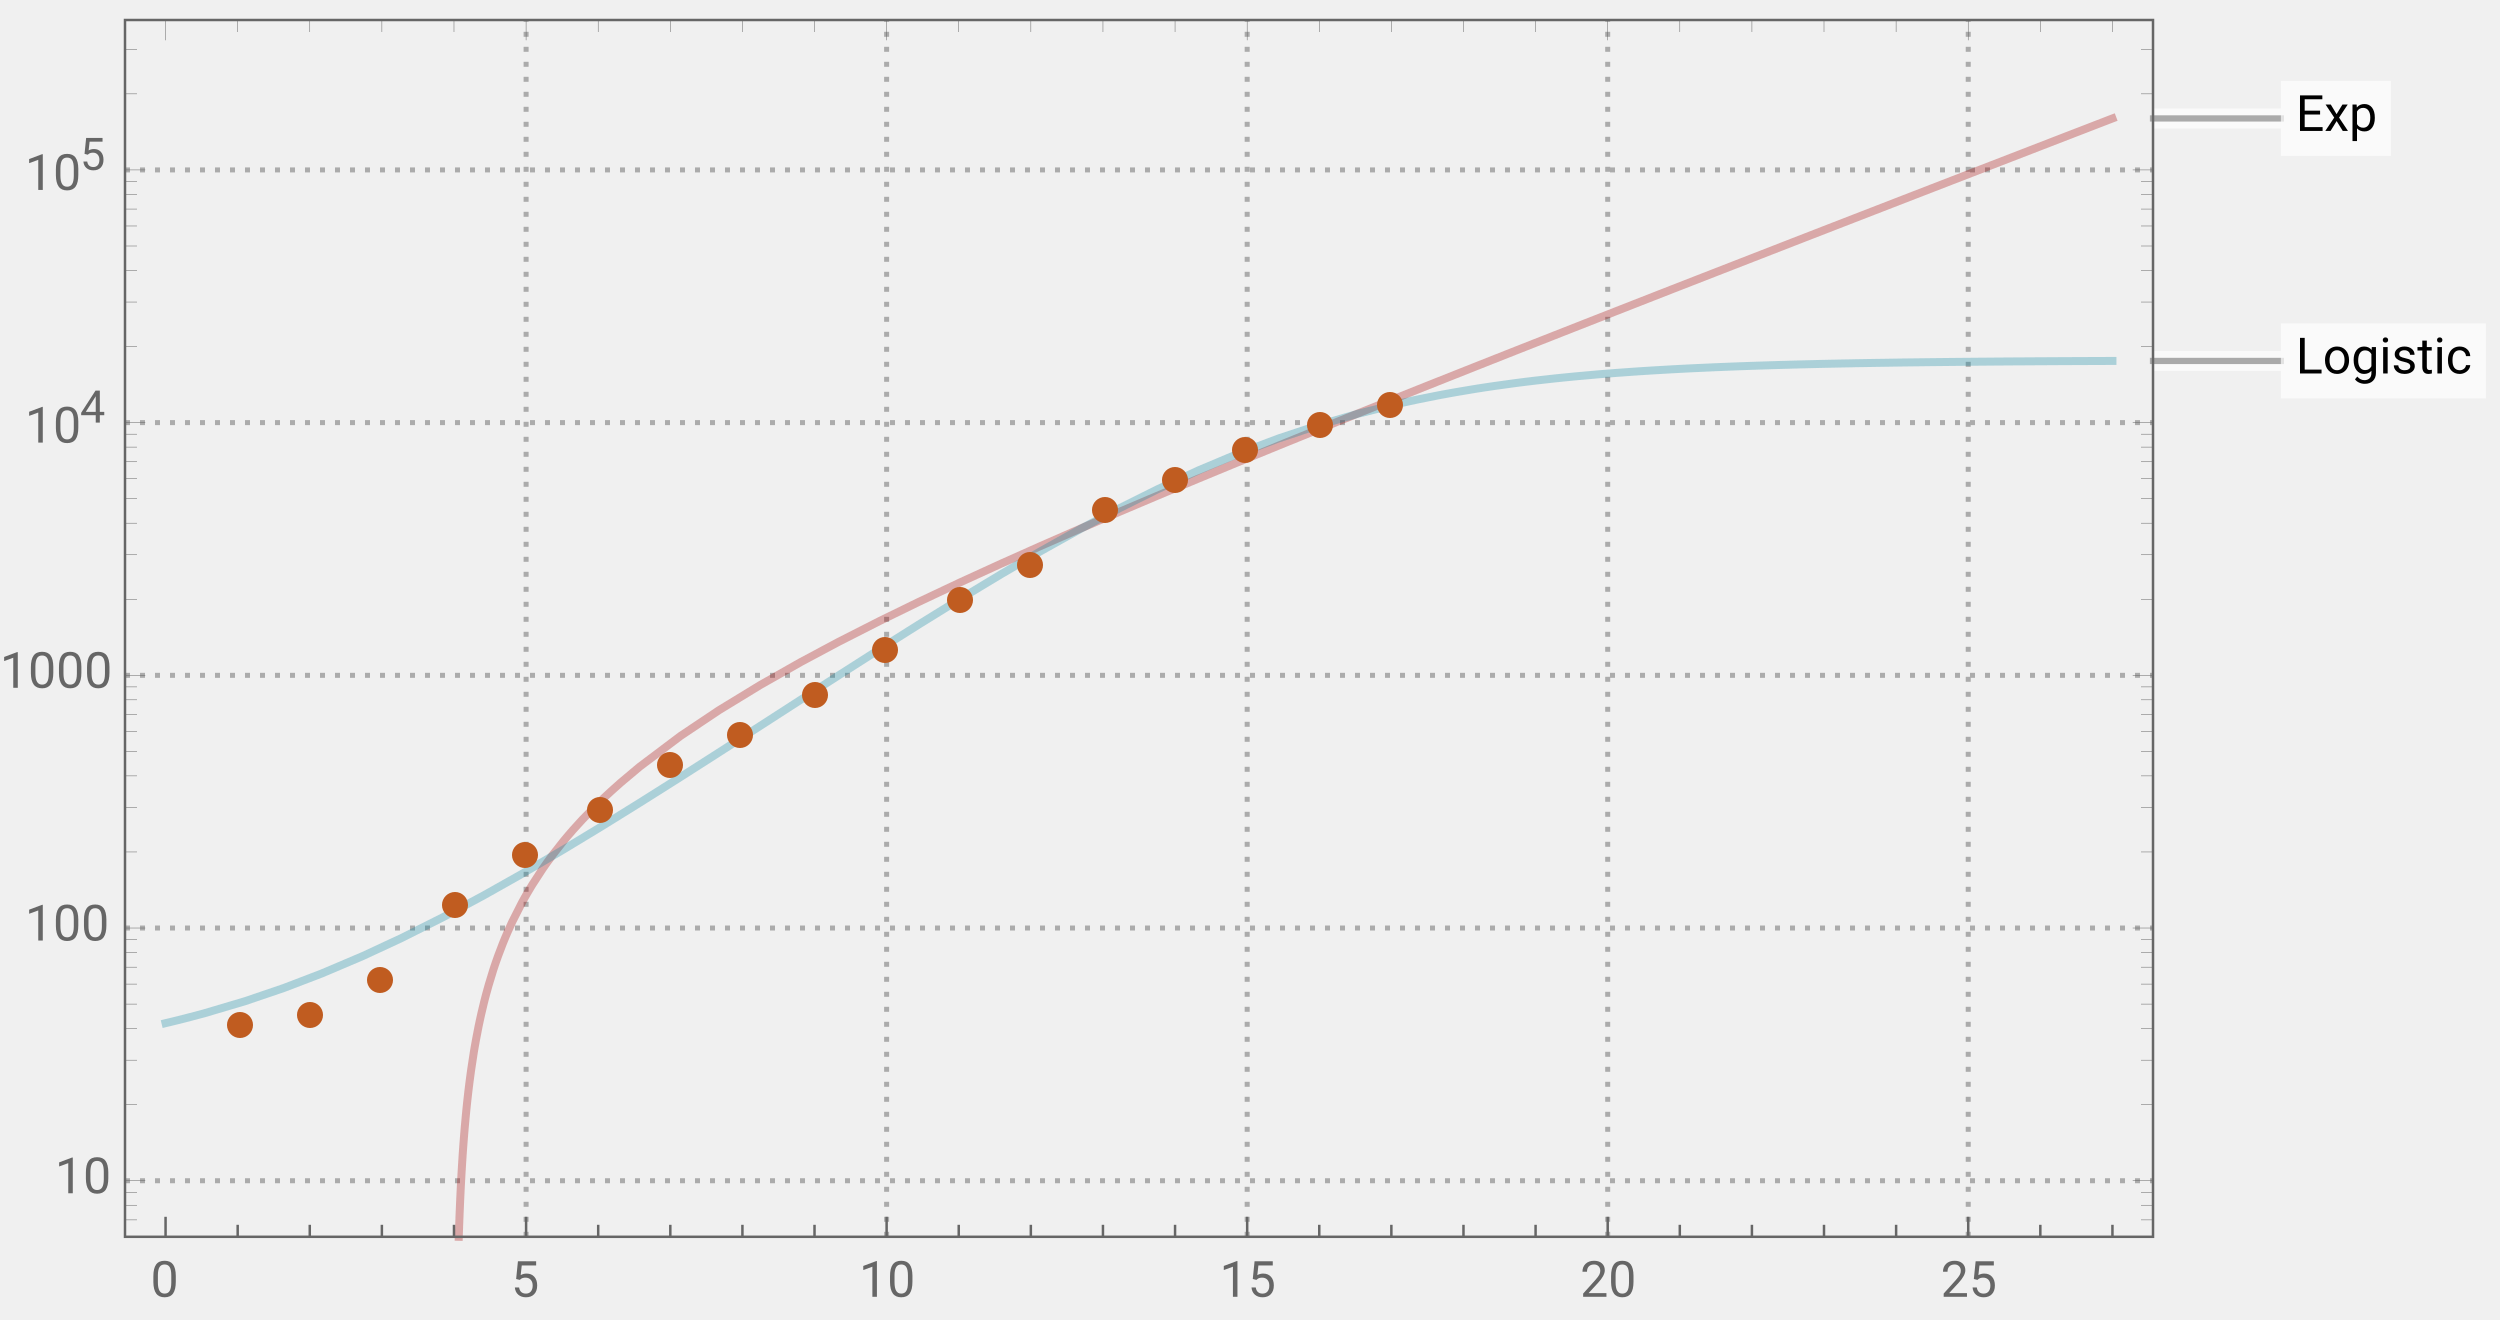
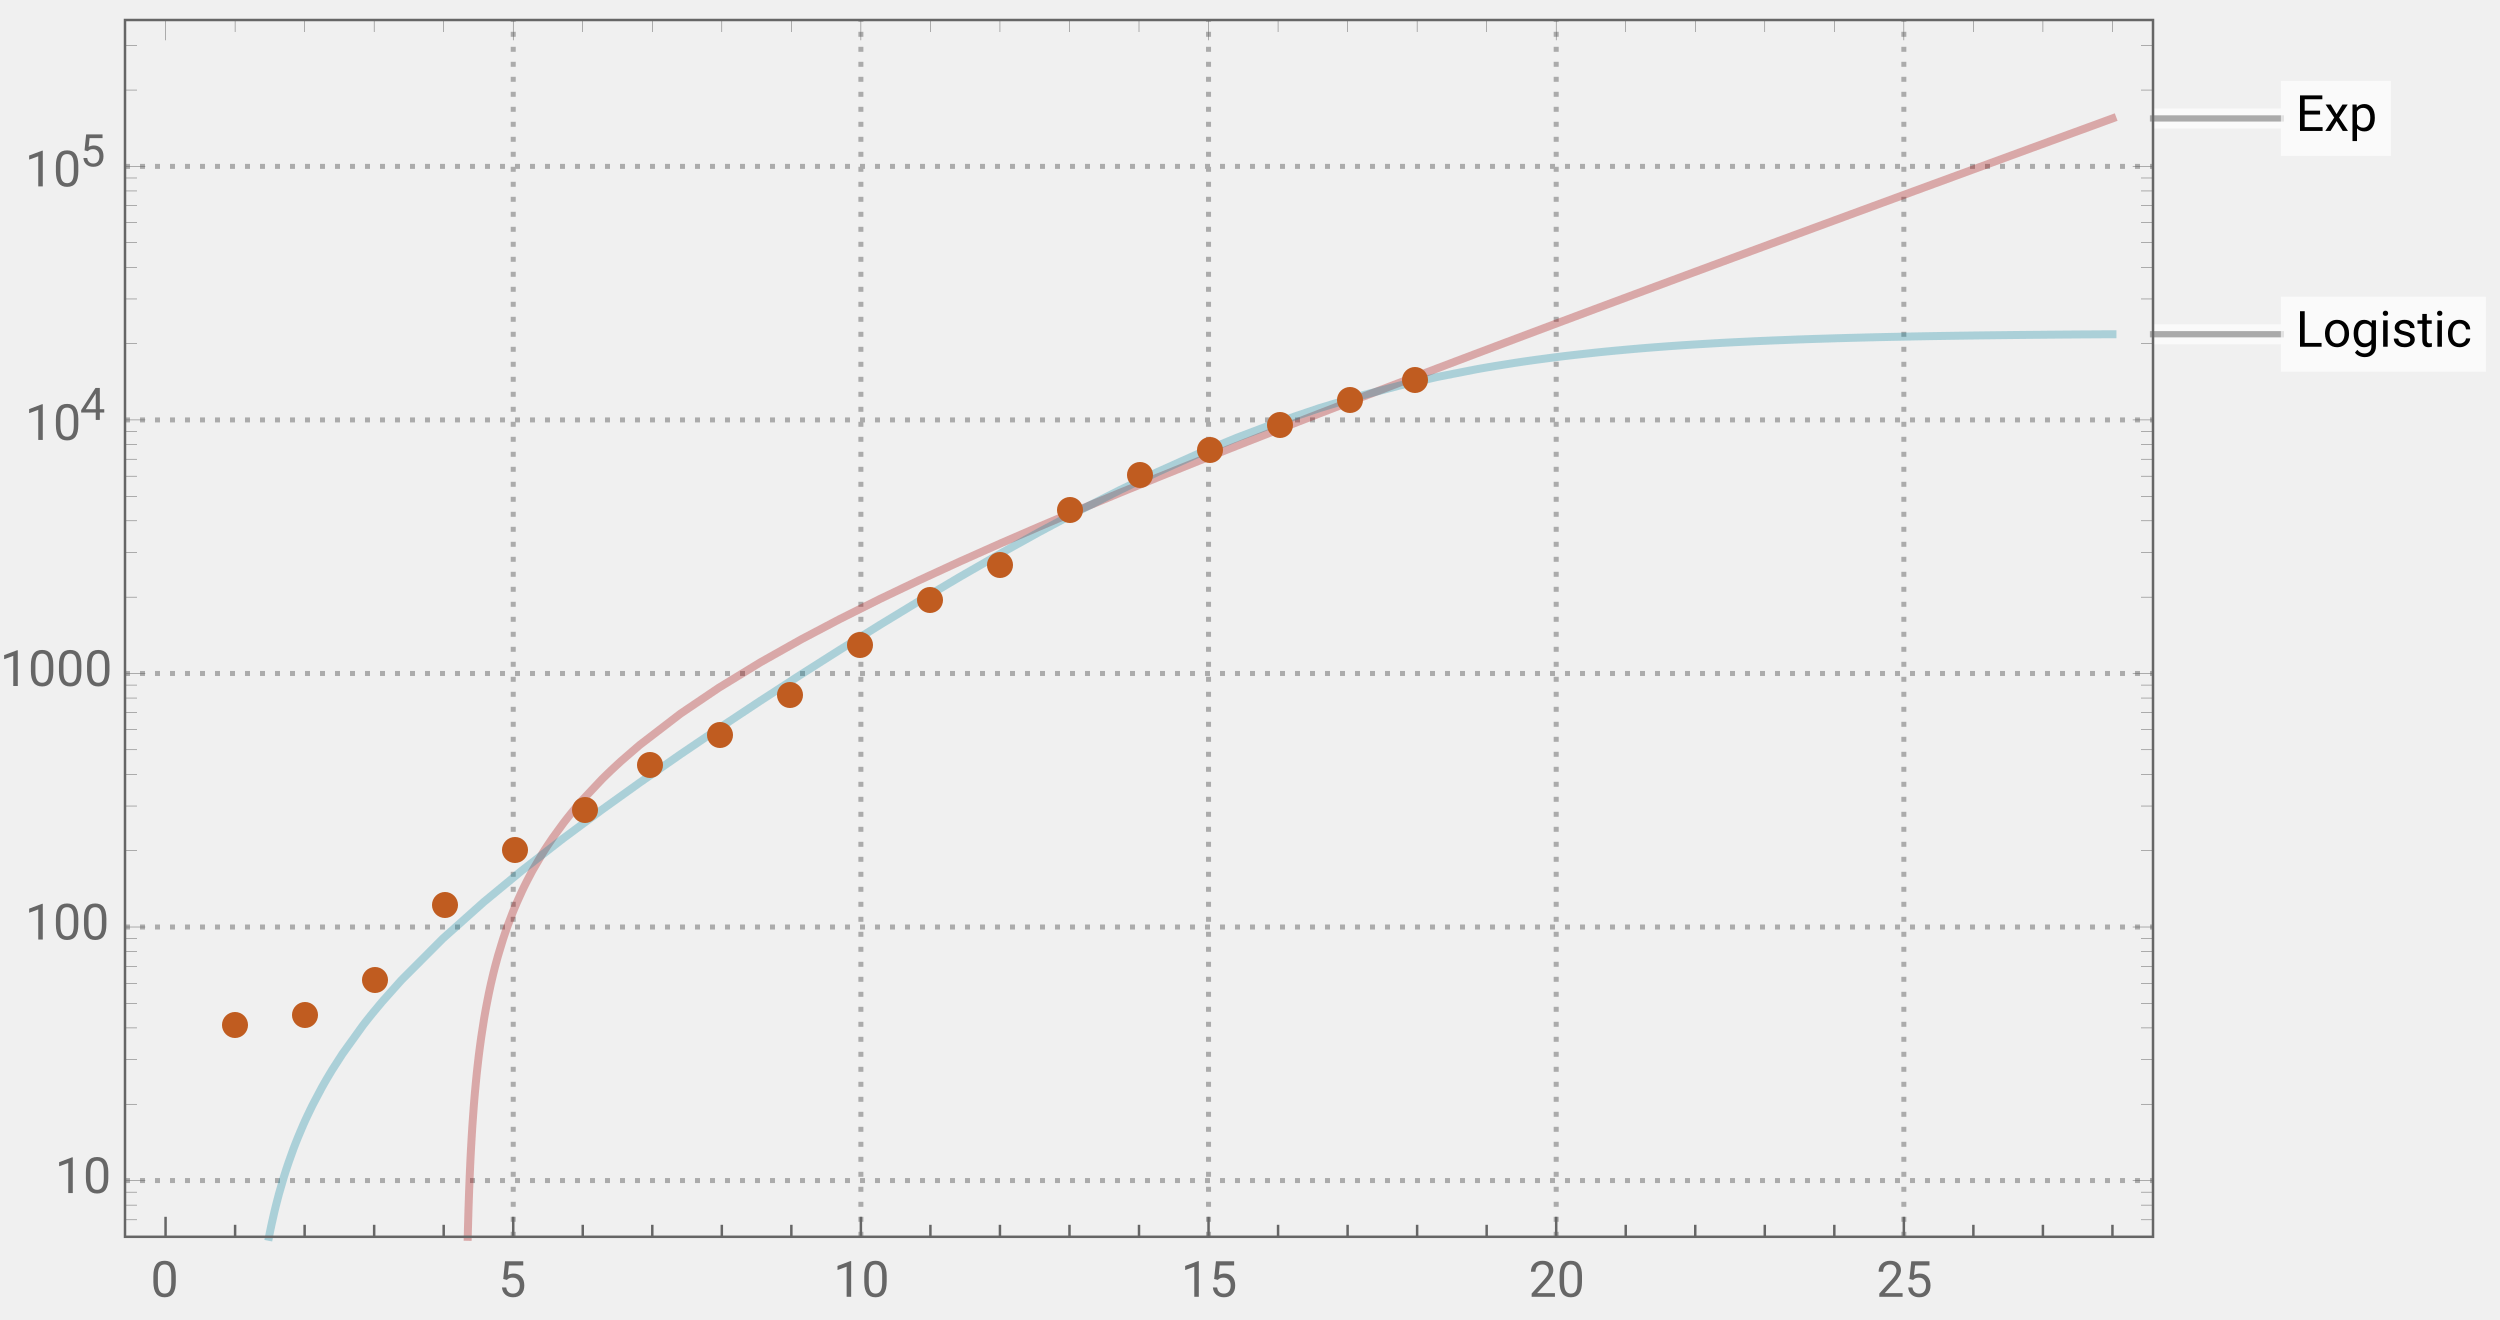
<svg xmlns="http://www.w3.org/2000/svg" xmlns:xlink="http://www.w3.org/1999/xlink" width="500pt" height="352" viewBox="0 0 500 264">
  <defs>
    <symbol overflow="visible" id="a">
      <path d="M4.844-3.285H1.762v2.52h3.582V0H.824v-7.11h4.469v.774H1.762v2.281h3.082zm0 0" />
    </symbol>
    <symbol overflow="visible" id="b">
      <path d="M2.457-3.355l1.172-1.926h1.055l-1.73 2.61L4.733 0H3.691L2.47-1.977 1.25 0H.2l1.784-2.672-1.73-2.61h1.043zm0 0" />
    </symbol>
    <symbol overflow="visible" id="c">
      <path d="M5.148-2.582c0 .805-.187 1.45-.554 1.941-.367.493-.864.739-1.492.739-.641 0-1.149-.203-1.516-.61v2.543H.684V-5.28h.824l.047.586c.367-.457.875-.688 1.53-.688.634 0 1.138.242 1.509.719.367.48.554 1.144.554 2zm-.906-.106c0-.593-.125-1.062-.379-1.41-.254-.343-.601-.515-1.047-.515-.546 0-.957.242-1.23.726v2.524c.27.48.684.722 1.242.722.434 0 .777-.171 1.031-.515.258-.344.383-.852.383-1.532zm0 0" />
    </symbol>
    <symbol overflow="visible" id="d">
      <path d="M1.766-.766h3.37V0H.825v-7.11h.942zm0 0" />
    </symbol>
    <symbol overflow="visible" id="e">
      <path d="M.445-2.691c0-.516.102-.98.305-1.395a2.25 2.25 0 01.848-.957c.363-.227.777-.34 1.246-.34.719 0 1.3.25 1.742.75.445.496.668 1.16.668 1.985v.066c0 .512-.098.977-.297 1.383a2.24 2.24 0 01-.844.957 2.35 2.35 0 01-1.261.34c-.715 0-1.297-.25-1.743-.746-.445-.5-.664-1.157-.664-1.977zm.907.109c0 .586.136 1.055.41 1.41.27.356.633.531 1.09.531.46 0 .824-.18 1.093-.539.27-.36.407-.863.407-1.511 0-.579-.137-1.047-.415-1.407a1.312 1.312 0 00-1.093-.543c-.446 0-.809.18-1.082.536-.274.355-.41.863-.41 1.523zm0 0" />
    </symbol>
    <symbol overflow="visible" id="f">
      <path d="M.469-2.688c0-.82.191-1.476.57-1.964.383-.485.887-.73 1.516-.73.644 0 1.148.23 1.507.687l.043-.586h.825v5.156c0 .684-.2 1.219-.606 1.613-.406.395-.949.59-1.633.59a2.71 2.71 0 01-1.12-.242c-.364-.164-.641-.387-.833-.668l.469-.543c.387.477.86.719 1.418.719.441 0 .785-.125 1.031-.371.246-.246.367-.598.367-1.047v-.453c-.359.418-.855.625-1.48.625-.617 0-1.117-.25-1.5-.746-.383-.5-.574-1.18-.574-2.04zm.906.106c0 .594.125 1.062.367 1.402.246.34.586.512 1.028.512.57 0 .988-.262 1.253-.777V-3.86c-.277-.504-.691-.754-1.246-.754-.437 0-.78.168-1.027.511-.25.344-.375.848-.375 1.52zm0 0" />
    </symbol>
    <symbol overflow="visible" id="g">
      <path d="M1.664 0H.762v-5.281h.902zM.688-6.684c0-.148.046-.27.136-.37.09-.102.223-.153.395-.153.176 0 .312.05.402.152.09.102.137.223.137.371 0 .145-.047.27-.137.364-.09.097-.223.148-.402.148-.176 0-.305-.047-.395-.148a.518.518 0 01-.136-.364zm0 0" />
    </symbol>
    <symbol overflow="visible" id="h">
      <path d="M3.758-1.402a.659.659 0 00-.274-.567c-.183-.136-.504-.254-.96-.351-.458-.098-.82-.215-1.09-.352-.27-.137-.47-.297-.598-.488a1.161 1.161 0 01-.191-.672c0-.434.183-.8.55-1.098.367-.3.832-.453 1.403-.453.597 0 1.086.156 1.457.465.375.309.558.707.558 1.188h-.906c0-.247-.105-.461-.316-.641-.211-.18-.473-.27-.793-.27-.328 0-.586.075-.77.22a.666.666 0 00-.281.558c0 .218.086.383.258.496.172.11.484.215.937.316.45.102.817.219 1.094.36.281.14.488.308.625.507.133.196.203.434.203.72 0 .472-.191.85-.566 1.136-.38.285-.868.426-1.473.426-.422 0-.797-.075-1.121-.223a1.852 1.852 0 01-.766-.629 1.513 1.513 0 01-.273-.871h.902a.93.93 0 00.363.719c.227.18.528.265.895.265.344 0 .617-.066.824-.207a.635.635 0 00.309-.554zm0 0" />
    </symbol>
    <symbol overflow="visible" id="i">
      <path d="M1.91-6.563v1.282h.985v.695H1.91v3.277c0 .211.043.371.13.477.089.105.237.16.452.16.102 0 .246-.023.43-.062V0a2.573 2.573 0 01-.695.098c-.403 0-.707-.121-.914-.368-.204-.242-.305-.59-.305-1.039v-3.277H.043v-.695h.965v-1.282zm0 0" />
    </symbol>
    <symbol overflow="visible" id="j">
      <path d="M2.805-.64a1.3 1.3 0 00.843-.294 1.01 1.01 0 00.399-.73h.855c-.015.3-.12.59-.312.863a2.03 2.03 0 01-.77.653 2.2 2.2 0 01-1.015.246c-.72 0-1.293-.239-1.72-.72C.66-1.101.45-1.757.45-2.593v-.148c0-.516.094-.973.285-1.375.188-.399.457-.711.813-.93.351-.223.77-.336 1.25-.336.594 0 1.086.18 1.476.535.395.356.602.817.63 1.38h-.856a1.238 1.238 0 00-.387-.84 1.217 1.217 0 00-.863-.333c-.457 0-.813.168-1.067.496-.253.332-.378.81-.378 1.434v.172c0 .61.125 1.078.375 1.406.25.328.609.492 1.078.492zm0 0" />
    </symbol>
    <symbol overflow="visible" id="k">
      <path d="M5.047-3.031c0 1.058-.18 1.844-.54 2.36-.362.51-.925.769-1.694.769-.758 0-1.32-.25-1.684-.754C.766-1.16.574-1.91.562-2.91v-1.207c0-1.043.18-1.82.54-2.328.363-.508.93-.762 1.703-.762.765 0 1.328.246 1.687.734.36.489.547 1.246.555 2.27zm-.902-1.235c0-.765-.106-1.324-.32-1.675-.216-.348-.555-.524-1.02-.524-.465 0-.801.176-1.012.524-.211.347-.32.882-.328 1.605v1.445c0 .77.113 1.336.336 1.704.222.367.558.546 1.012.546.445 0 .777-.171.992-.515.218-.344.332-.89.34-1.633zm0 0" />
    </symbol>
    <symbol overflow="visible" id="l">
      <path d="M1.008-3.563l.36-3.546h3.64v.836H2.133l-.215 1.937a2.32 2.32 0 011.187-.309c.649 0 1.16.215 1.543.645.383.426.57 1.004.57 1.734 0 .735-.195 1.309-.593 1.73-.395.423-.945.634-1.656.634-.63 0-1.14-.176-1.54-.524C1.032-.773.81-1.254.75-1.87h.855c.055.406.2.715.434.922.234.207.547.308.93.308.422 0 .75-.14.988-.43.238-.284.36-.679.36-1.187 0-.472-.13-.855-.387-1.144-.258-.285-.606-.43-1.035-.43-.395 0-.704.086-.926.258l-.242.195zm0 0" />
    </symbol>
    <symbol overflow="visible" id="m">
      <path d="M3.559 0h-.907v-6.02l-1.824.668v-.82l2.59-.973h.14zm0 0" />
    </symbol>
    <symbol overflow="visible" id="n">
      <path d="M5.25 0H.59v-.648l2.46-2.735c.364-.414.618-.75.755-1.008.14-.257.21-.527.21-.804 0-.371-.113-.676-.34-.914-.222-.239-.523-.356-.898-.356-.449 0-.797.13-1.047.383-.25.254-.37.613-.37 1.066H.452c0-.652.211-1.183.633-1.586.422-.402.984-.605 1.691-.605.66 0 1.184.172 1.567.52.386.347.578.808.578 1.382 0 .703-.445 1.535-1.336 2.5L1.68-.738h3.57zm0 0" />
    </symbol>
    <symbol overflow="visible" id="o">
      <path d="M3.965-2.148h.887v.664h-.887V0h-.817v-1.484H.234v-.48l2.864-4.434h.867zm-2.809 0h1.992v-3.137l-.097.176zm0 0" />
    </symbol>
    <symbol overflow="visible" id="p">
      <path d="M.906-3.207l.324-3.191h3.278v.75H1.922l-.195 1.746a2.081 2.081 0 011.07-.278c.582 0 1.043.192 1.387.578.343.387.515.907.515 1.563 0 .66-.18 1.18-.535 1.559-.355.378-.851.566-1.492.566-.567 0-1.027-.156-1.383-.469-.36-.312-.562-.746-.613-1.3h.77c.05.367.179.644.39.828.21.187.492.28.836.28.379 0 .676-.128.89-.386.215-.258.32-.617.32-1.07 0-.426-.112-.77-.347-1.031-.234-.258-.543-.387-.93-.387-.355 0-.632.078-.835.23l-.215.18zm0 0" />
    </symbol>
  </defs>
-   <path d="M105.219 247.36V4m72.105 243.36V4m72.11 243.36V4m72.106 243.36V4m72.105 243.36V4M25 236.148h405.602M25 185.605h405.602M25 135.066h405.602M25 84.523h405.602M25 33.984h405.602" fill="none" stroke="#666" stroke-opacity=".5" stroke-dasharray="1,2" stroke-miterlimit="3.25" />
-   <path d="M91.754 247.36l.027-.883.13-3.516.128-3.035.125-2.672.129-2.387.129-2.156.125-1.969.129-1.812.129-1.676.125-1.559.257-2.832.126-1.293.128-1.226.254-2.266.13-1.055.128-1.011.254-1.895.512-3.383.125-.773.129-.746.257-1.434.508-2.625.13-.613.128-.598.254-1.152.512-2.152.117-.477.121-.465.238-.91.477-1.719.95-3.117.12-.363.117-.356.239-.703.476-1.347.953-2.5.121-.297.118-.293.238-.574.476-1.118.954-2.097 1.906-3.762.129-.238.129-.235.257-.465.516-.91 1.031-1.73 2.067-3.18.129-.187.129-.184.261-.371.516-.727 1.031-1.402 2.067-2.629.12-.144.122-.149.242-.289.48-.574.965-1.117 1.93-2.125 3.855-3.899.118-.113.12-.113.235-.223.473-.445.945-.875 1.89-1.688 3.782-3.176 8.207-6.18 7.656-5.124 8.3-5.067 8.145-4.613 7.602-4.055 8.238-4.187 7.696-3.754 8.336-3.93 8.183-3.742 7.633-3.41 8.277-3.621 7.727-3.324 7.578-3.211 8.219-3.438 7.672-3.172 8.312-3.406 8.16-3.316 7.614-3.07 8.253-3.31 7.707-3.073 7.555-3 8.195-3.243 7.649-3.011 8.293-3.258 7.742-3.035 7.59-2.97 8.234-3.21 7.684-2.992 8.324-3.242 8.176-3.176 7.625-2.957 8.27-3.207 7.722-2.989 7.567-2.93 8.21-3.175 7.66-2.965.137-.05.133-.051.266-.106.535-.207 1.07-.41 2.137-.828.133-.05.136-.052.266-.105.535-.207 1.07-.41.133-.055.399-.152.535-.207.133-.051.137-.055.53-.203.137-.055.133-.05" fill="none" stroke-width="1.6" stroke-linecap="square" stroke="#a60000" stroke-opacity=".3" stroke-miterlimit="3.25" />
-   <path d="M33.113 204.633l.117-.028.122-.03.238-.055.476-.114.957-.234 1.91-.477 3.82-1.007 8.286-2.458 7.738-2.636 7.586-2.903 8.227-3.496 7.68-3.57 8.32-4.176 8.172-4.379 7.62-4.293 8.263-4.847 7.714-4.672 7.563-4.692 8.207-5.18 7.656-4.894 8.3-5.34 8.145-5.257 7.602-4.887 8.238-5.266 7.696-4.847 8.336-5.16 8.183-4.93 7.633-4.453 8.277-4.625 7.727-4.094 7.578-3.778 8.219-3.789 7.672-3.23 8.312-3.14 8.16-2.716 7.614-2.203 8.253-2.05.485-.11 1.441-.316 1.93-.414 3.851-.77.235-.047.238-.043.473-.09.945-.175 1.887-.34 3.777-.633.258-.039.254-.043.512-.078 1.027-.16 2.047-.301 4.098-.566.12-.012.122-.016.715-.094.957-.12 1.91-.231 3.824-.426.133-.016.129-.011.257-.028.52-.054 1.035-.106 2.074-.203 4.145-.37.242-.024.727-.059.964-.078 1.938-.152 3.871-.278.117-.008.121-.007.235-.016.476-.035.95-.059 1.894-.12 3.797-.22.129-.007.129-.004.258-.016.511-.027 1.032-.055 2.058-.102 4.117-.187.118-.004.12-.008.243-.008.476-.02 2.883-.116.242-.008.239-.008.48-.02.961-.035 1.922-.066.258-.008.261-.008.52-.02 1.043-.03 2.082-.067.258-.008.262-.007.519-.016 1.04-.027 2.081-.059.258-.008.254-.004.512-.015 1.023-.024 2.043-.05.125-.004h.129l.258-.008.507-.012 1.024-.023 2.043-.043H367l.117-.004.238-.004.477-.012.953-.016 1.906-.035.122-.004.117-.004 3.574-.058.129-.004h.133l.773-.012 1.035-.015 2.067-.032.129-.004h.128l.774-.011 1.035-.016 2.066-.023.122-.004h.12l.243-.004.48-.004 2.895-.035h.12l.122-.004h.242l.48-.008.966-.008 1.933-.02.117-.003h.356l.472-.008 2.836-.023h.121l.118-.004h.234l.473-.004.949-.008 1.89-.016h.13l.128-.004h.254l.516-.004 1.023-.007 2.055-.016h.258l.254-.004.515-.004 1.024-.004 2.054-.011.122-.004h.359l.476-.004.957-.004 1.918-.012h.239l.238-.004h.48l.958-.008 1.914-.007h.27l.265-.004h.535l1.07-.004 2.137-.012h.535l.535-.004 1.07-.004h.532l.535-.004h.668l.133-.004h.27" fill="none" stroke-width="1.6" stroke-linecap="square" stroke="#0d86a0" stroke-opacity=".3" stroke-miterlimit="3.25" />
+   <path d="M102.645 247.36V4m69.531 243.36V4m69.531 243.36V4m69.531 243.36V4m69.532 243.36V4M25 236.11h405.602M25 185.402h405.602M25 134.695h405.602M25 83.984h405.602M25 33.277h405.602" fill="none" stroke="#666" stroke-opacity=".5" stroke-dasharray="1,2" stroke-miterlimit="3.25" />
+   <path d="M93.547 247.36l.023-.934.125-4.516.13-3.754.128-3.21.125-2.81.129-2.495.129-2.246.125-2.04.258-3.601.125-1.606.129-1.5.257-2.734.125-1.254.13-1.187.253-2.203.13-1.032.128-.984.254-1.852.512-3.312.117-.707.121-.688.238-1.32.477-2.438.117-.57.121-.558.234-1.082.477-2.024.121-.48.117-.47.239-.917.476-1.734.953-3.141.121-.367.118-.36.238-.707.476-1.355.954-2.512.117-.297.12-.293.24-.578.476-1.12.953-2.106.129-.27.129-.273.257-.532.516-1.03 1.031-1.958 2.067-3.539.258-.414.261-.406.516-.797 1.031-1.531 2.067-2.844.484-.625.48-.613.965-1.196 1.93-2.258 3.855-4.097.118-.121.12-.117.235-.235.473-.46.945-.91 1.89-1.755 3.782-3.273 8.207-6.301 7.656-5.172 8.3-5.074 8.145-4.582 7.602-4.004 8.238-4.121 7.696-3.676 8.336-3.832 8.183-3.645 7.633-3.304 8.277-3.508 7.727-3.207 7.578-3.09 8.219-3.308 7.672-3.043 8.312-3.266 8.16-3.176 7.614-2.933 8.253-3.16 7.707-2.934 7.555-2.86 8.195-3.086 7.649-2.87 8.293-3.098 7.742-2.883 7.59-2.82 8.234-3.051 7.684-2.84 8.324-3.074 8.176-3.012 7.625-2.805 8.27-3.039 7.722-2.832 7.567-2.777 8.21-3.008 7.66-2.805.137-.046.133-.051.266-.098 1.605-.586 2.137-.781.133-.05.136-.048.266-.097.535-.196 1.07-.394.133-.047.133-.05.266-.099.535-.195.133-.047.137-.05.265-.098.133-.047.133-.05.136-.048.133-.05" fill="none" stroke-width="1.6" stroke-linecap="square" stroke="#a60000" stroke-opacity=".3" stroke-miterlimit="3.25" />
+   <path d="M53.805 247.36l.07-.376.121-.601.121-.59.242-1.137.485-2.136.12-.508.122-.5.242-.965.48-1.836.97-3.332.117-.383.12-.375.235-.738.477-1.422.945-2.64.121-.317.117-.309.238-.613.473-1.184.95-2.242.117-.27.12-.265.235-.527.477-1.024.945-1.957 1.898-3.597.13-.23.128-.227.254-.454.516-.89L66.418 214l2.059-3.203 4.113-5.719.242-.312.238-.309.48-.61.962-1.199 1.918-2.304 3.84-4.309 8.32-8.34 8.172-7.3 7.62-6.29 8.263-6.421 7.714-5.723 7.563-5.418 8.207-5.703 7.656-5.184 8.3-5.5 8.145-5.281 7.602-4.828 8.238-5.125 7.696-4.68 8.336-4.941 8.183-4.7 7.633-4.238 8.277-4.41 7.727-3.918 7.578-3.633 8.219-3.683 7.672-3.18 8.312-3.14 8.16-2.766 7.614-2.297 8.253-2.18 7.707-1.761 7.555-1.485.258-.047.254-.047.512-.09 1.027-.183 2.047-.348 4.098-.652.12-.016.122-.02.238-.034.477-.075.957-.14 1.91-.27 3.824-.511.133-.016.386-.047.52-.066 1.035-.13 2.074-.241 4.145-.457.242-.024.242-.027.485-.047.964-.098 1.938-.187 3.871-.352.117-.012.121-.007.235-.02.476-.043.95-.078 1.894-.152 3.797-.282.258-.015.258-.02.511-.035 1.032-.07 2.058-.133 4.117-.246.118-.008.12-.008.243-.011.476-.028.961-.055 1.922-.101 3.844-.184.129-.007.129-.004.261-.016.52-.023 1.043-.043 2.082-.09 4.16-.16.129-.008.129-.004.254-.008.512-.02 1.023-.035 2.043-.07 4.086-.125.121-.004.117-.004.238-.008.477-.011.953-.028 1.906-.05 3.813-.098h.129l.133-.004.257-.008.516-.011 1.035-.024 2.067-.043 4.132-.082.122-.004h.12l.243-.004.48-.011.965-.016 1.93-.035 3.863-.059.117-.004h.117l.239-.004.472-.007.946-.012 1.89-.028 3.786-.046.128-.004h.13l.253-.004.516-.004 1.023-.012 2.055-.023 4.105-.043h.239l.242-.004.476-.004.957-.008 1.918-.02h.239l.238-.003.48-.004 2.872-.024h.27l.265-.004 1.605-.011 2.137-.012.133-.004h.402l1.606-.012h.265l.266-.004.535-.003h.535l.133-.004h.402" fill="none" stroke-width="1.6" stroke-linecap="square" stroke="#0d86a0" stroke-opacity=".3" stroke-miterlimit="3.25" />
  <path d="M430.602 23.688h25.574" fill="none" stroke-width="4" stroke-linejoin="round" stroke="#fff" stroke-opacity=".667" stroke-miterlimit="3.25" />
  <path d="M430.602 23.688h25.574" fill="none" stroke-width="1.25" stroke-linecap="square" stroke="#aaa" stroke-miterlimit="3.25" />
  <path d="M478.176 16.188v15h-22v-15zm0 0" fill="#fff" fill-opacity=".667" />
  <use xlink:href="#a" x="459.175" y="26.188" />
  <use xlink:href="#b" x="464.859" y="26.188" />
  <use xlink:href="#c" x="469.815" y="26.188" />
-   <path d="M430.602 72.188h25.574" fill="none" stroke-width="4" stroke-linejoin="round" stroke="#fff" stroke-opacity=".667" stroke-miterlimit="3.25" />
-   <path d="M430.602 72.188h25.574" fill="none" stroke-width="1.25" stroke-linecap="square" stroke="#aaa" stroke-miterlimit="3.25" />
-   <path d="M497.176 64.688v15h-41v-15zm0 0" fill="#fff" fill-opacity=".667" />
-   <use xlink:href="#d" x="459.175" y="74.688" />
-   <use xlink:href="#e" x="464.556" y="74.688" />
-   <use xlink:href="#f" x="470.259" y="74.688" />
-   <use xlink:href="#g" x="475.869" y="74.688" />
-   <use xlink:href="#h" x="478.296" y="74.688" />
-   <use xlink:href="#i" x="483.452" y="74.688" />
-   <use xlink:href="#g" x="486.719" y="74.688" />
-   <use xlink:href="#j" x="489.146" y="74.688" />
-   <path d="M50.602 205A2.598 2.598 0 0048 202.398 2.598 2.598 0 0045.398 205 2.598 2.598 0 0048 207.602 2.598 2.598 0 0050.602 205zm14-2A2.598 2.598 0 0062 200.398 2.598 2.598 0 0059.398 203 2.598 2.598 0 0062 205.602 2.598 2.598 0 0064.602 203zm14-7A2.598 2.598 0 0076 193.398 2.598 2.598 0 0073.398 196 2.598 2.598 0 0076 198.602 2.598 2.598 0 0078.602 196zm15-15A2.598 2.598 0 0091 178.398 2.598 2.598 0 0088.398 181 2.598 2.598 0 0091 183.602 2.598 2.598 0 0093.602 181zm14-10a2.598 2.598 0 00-2.602-2.602 2.598 2.598 0 00-2.602 2.602 2.598 2.598 0 002.602 2.602 2.598 2.598 0 002.602-2.602zm15-9a2.598 2.598 0 00-2.602-2.602 2.598 2.598 0 00-2.602 2.602 2.598 2.598 0 002.602 2.602 2.598 2.598 0 002.602-2.602zm14-9a2.598 2.598 0 00-2.602-2.602 2.598 2.598 0 00-2.602 2.602 2.598 2.598 0 002.602 2.602 2.598 2.598 0 002.602-2.602zm14-6a2.598 2.598 0 00-2.602-2.602 2.598 2.598 0 00-2.602 2.602 2.598 2.598 0 002.602 2.602 2.598 2.598 0 002.602-2.602zm15-8a2.598 2.598 0 00-2.602-2.602 2.598 2.598 0 00-2.602 2.602 2.598 2.598 0 002.602 2.602 2.598 2.598 0 002.602-2.602zm14-9a2.598 2.598 0 00-2.602-2.602 2.598 2.598 0 00-2.602 2.602 2.598 2.598 0 002.602 2.602 2.598 2.598 0 002.602-2.602zm15-10a2.598 2.598 0 00-2.602-2.602 2.598 2.598 0 00-2.602 2.602 2.598 2.598 0 002.602 2.602 2.598 2.598 0 002.602-2.602zm14-7a2.598 2.598 0 00-2.602-2.602 2.598 2.598 0 00-2.602 2.602 2.598 2.598 0 002.602 2.602 2.598 2.598 0 002.602-2.602zm15-11A2.598 2.598 0 00221 99.398a2.598 2.598 0 00-2.602 2.602 2.598 2.598 0 002.602 2.602 2.598 2.598 0 002.602-2.602zm14-6A2.598 2.598 0 00235 93.398 2.598 2.598 0 00232.398 96 2.598 2.598 0 00235 98.602 2.598 2.598 0 00237.602 96zm14-6A2.598 2.598 0 00249 87.398 2.598 2.598 0 00246.398 90 2.598 2.598 0 00249 92.602 2.598 2.598 0 00251.602 90zm15-5A2.598 2.598 0 00264 82.398 2.598 2.598 0 00261.398 85 2.598 2.598 0 00264 87.602 2.598 2.598 0 00266.602 85zm14-4A2.598 2.598 0 00278 78.398 2.598 2.598 0 00275.398 81 2.598 2.598 0 00278 83.602 2.598 2.598 0 00280.602 81zm0 0" fill-rule="evenodd" fill="#c05c20" />
+   <path d="M430.602 66.848h25.574" fill="none" stroke-width="4" stroke-linejoin="round" stroke="#fff" stroke-opacity=".667" stroke-miterlimit="3.25" />
+   <path d="M430.602 66.848h25.574" fill="none" stroke-width="1.25" stroke-linecap="square" stroke="#aaa" stroke-miterlimit="3.25" />
+   <path d="M497.176 59.348v15h-41v-15zm0 0" fill="#fff" fill-opacity=".667" />
+   <use xlink:href="#d" x="459.175" y="69.347" />
+   <use xlink:href="#e" x="464.556" y="69.347" />
+   <use xlink:href="#f" x="470.259" y="69.347" />
+   <use xlink:href="#g" x="475.869" y="69.347" />
+   <use xlink:href="#h" x="478.296" y="69.347" />
+   <use xlink:href="#i" x="483.452" y="69.347" />
+   <use xlink:href="#g" x="486.719" y="69.347" />
+   <use xlink:href="#j" x="489.146" y="69.347" />
+   <path d="M49.602 205A2.598 2.598 0 0047 202.398 2.598 2.598 0 0044.398 205 2.598 2.598 0 0047 207.602 2.598 2.598 0 0049.602 205zm14-2A2.598 2.598 0 0061 200.398 2.598 2.598 0 0058.398 203 2.598 2.598 0 0061 205.602 2.598 2.598 0 0063.602 203zm14-7A2.598 2.598 0 0075 193.398 2.598 2.598 0 0072.398 196 2.598 2.598 0 0075 198.602 2.598 2.598 0 0077.602 196zm14-15A2.598 2.598 0 0089 178.398 2.598 2.598 0 0086.398 181 2.598 2.598 0 0089 183.602 2.598 2.598 0 0091.602 181zm14-11a2.598 2.598 0 00-2.602-2.602 2.598 2.598 0 00-2.602 2.602 2.598 2.598 0 002.602 2.602 2.598 2.598 0 002.602-2.602zm14-8a2.598 2.598 0 00-2.602-2.602 2.598 2.598 0 00-2.602 2.602 2.598 2.598 0 002.602 2.602 2.598 2.598 0 002.602-2.602zm13-9a2.598 2.598 0 00-2.602-2.602 2.598 2.598 0 00-2.602 2.602 2.598 2.598 0 002.602 2.602 2.598 2.598 0 002.602-2.602zm14-6a2.598 2.598 0 00-2.602-2.602 2.598 2.598 0 00-2.602 2.602 2.598 2.598 0 002.602 2.602 2.598 2.598 0 002.602-2.602zm14-8a2.598 2.598 0 00-2.602-2.602 2.598 2.598 0 00-2.602 2.602 2.598 2.598 0 002.602 2.602 2.598 2.598 0 002.602-2.602zm14-10a2.598 2.598 0 00-2.602-2.602 2.598 2.598 0 00-2.602 2.602 2.598 2.598 0 002.602 2.602 2.598 2.598 0 002.602-2.602zm14-9a2.598 2.598 0 00-2.602-2.602 2.598 2.598 0 00-2.602 2.602 2.598 2.598 0 002.602 2.602 2.598 2.598 0 002.602-2.602zm14-7a2.598 2.598 0 00-2.602-2.602 2.598 2.598 0 00-2.602 2.602 2.598 2.598 0 002.602 2.602 2.598 2.598 0 002.602-2.602zm14-11A2.598 2.598 0 00214 99.398a2.598 2.598 0 00-2.602 2.602 2.598 2.598 0 002.602 2.602 2.598 2.598 0 002.602-2.602zm14-7A2.598 2.598 0 00228 92.398 2.598 2.598 0 00225.398 95 2.598 2.598 0 00228 97.602 2.598 2.598 0 00230.602 95zm14-5A2.598 2.598 0 00242 87.398 2.598 2.598 0 00239.398 90 2.598 2.598 0 00242 92.602 2.598 2.598 0 00244.602 90zm14-5A2.598 2.598 0 00256 82.398 2.598 2.598 0 00253.398 85 2.598 2.598 0 00256 87.602 2.598 2.598 0 00258.602 85zm14-5A2.598 2.598 0 00270 77.398 2.598 2.598 0 00267.398 80 2.598 2.598 0 00270 82.602 2.598 2.598 0 00272.602 80zm13-4A2.598 2.598 0 00283 73.398 2.598 2.598 0 00280.398 76 2.598 2.598 0 00283 78.602 2.598 2.598 0 00285.602 76zm0 0" fill-rule="evenodd" fill="#c05c20" />
  <path d="M430.602 247.36H25m0 0V4m0 0h405.602m0 0v243.36" fill="none" stroke-width=".5" stroke-linecap="square" stroke="#666" stroke-miterlimit="3.25" />
  <path d="M33.113 247.36v-4" fill="none" stroke-width=".5" stroke="#666" stroke-miterlimit="3.25" />
  <use xlink:href="#k" x="30.112" y="259.36" fill="#666" />
-   <path d="M47.535 247.36v-2.4m14.418 2.4v-2.4m14.422 2.4v-2.4m14.422 2.4v-2.4m14.422 2.4v-4" fill="none" stroke-width=".5" stroke="#666" stroke-miterlimit="3.25" />
-   <use xlink:href="#l" x="102.219" y="259.36" fill="#666" />
-   <path d="M119.64 247.36v-2.4m14.423 2.4v-2.4m14.421 2.4v-2.4m14.418 2.4v-2.4m14.422 2.4v-4" fill="none" stroke-width=".5" stroke="#666" stroke-miterlimit="3.25" />
+   <path d="M47.02 247.36v-2.4m13.906 2.4v-2.4m13.906 2.4v-2.4m13.906 2.4v-2.4m13.907 2.4v-4" fill="none" stroke-width=".5" stroke="#666" stroke-miterlimit="3.25" />
+   <use xlink:href="#l" x="99.643" y="259.36" fill="#666" />
+   <path d="M116.55 247.36v-2.4m13.907 2.4v-2.4m13.906 2.4v-2.4m13.907 2.4v-2.4m13.906 2.4v-4" fill="none" stroke-width=".5" stroke="#666" stroke-miterlimit="3.25" />
  <g fill="#666">
-     <use xlink:href="#m" x="171.825" y="259.36" />
-     <use xlink:href="#k" x="177.441" y="259.36" />
+     <use xlink:href="#m" x="166.675" y="259.36" />
+     <use xlink:href="#k" x="172.29" y="259.36" />
  </g>
-   <path d="M191.746 247.36v-2.4m14.422 2.4v-2.4m14.422 2.4v-2.4m14.422 2.4v-2.4m14.422 2.4v-4" fill="none" stroke-width=".5" stroke="#666" stroke-miterlimit="3.25" />
+   <path d="M186.082 247.36v-2.4m13.906 2.4v-2.4m13.907 2.4v-2.4m13.905 2.4v-2.4m13.907 2.4v-4" fill="none" stroke-width=".5" stroke="#666" stroke-miterlimit="3.25" />
  <g fill="#666">
-     <use xlink:href="#m" x="243.932" y="259.36" />
-     <use xlink:href="#l" x="249.547" y="259.36" />
+     <use xlink:href="#m" x="236.206" y="259.36" />
+     <use xlink:href="#l" x="241.821" y="259.36" />
  </g>
-   <path d="M263.852 247.36v-2.4m14.421 2.4v-2.4m14.422 2.4v-2.4m14.422 2.4v-2.4m14.423 2.4v-4" fill="none" stroke-width=".5" stroke="#666" stroke-miterlimit="3.25" />
+   <path d="M255.613 247.36v-2.4m13.907 2.4v-2.4m13.906 2.4v-2.4m13.906 2.4v-2.4m13.906 2.4v-4" fill="none" stroke-width=".5" stroke="#666" stroke-miterlimit="3.25" />
  <g fill="#666">
-     <use xlink:href="#n" x="316.039" y="259.36" />
-     <use xlink:href="#k" x="321.654" y="259.36" />
+     <use xlink:href="#n" x="305.738" y="259.36" />
+     <use xlink:href="#k" x="311.353" y="259.36" />
  </g>
-   <path d="M335.96 247.36v-2.4m14.423 2.4v-2.4m14.417 2.4v-2.4m14.423 2.4v-2.4m14.422 2.4v-4" fill="none" stroke-width=".5" stroke="#666" stroke-miterlimit="3.25" />
+   <path d="M325.145 247.36v-2.4m13.905 2.4v-2.4m13.907 2.4v-2.4m13.906 2.4v-2.4m13.907 2.4v-4" fill="none" stroke-width=".5" stroke="#666" stroke-miterlimit="3.25" />
  <g fill="#666">
-     <use xlink:href="#n" x="388.145" y="259.36" />
-     <use xlink:href="#l" x="393.76" y="259.36" />
+     <use xlink:href="#n" x="375.269" y="259.36" />
+     <use xlink:href="#l" x="380.884" y="259.36" />
  </g>
-   <path d="M408.066 247.36v-2.4m14.422 2.4v-2.4" fill="none" stroke-width=".5" stroke="#666" stroke-miterlimit="3.25" />
-   <path d="M25 236.148h4.055" fill="none" stroke-width=".1" stroke="#666" stroke-miterlimit="3.25" />
+   <path d="M394.676 247.36v-2.4m13.906 2.4v-2.4m13.906 2.4v-2.4" fill="none" stroke-width=".5" stroke="#666" stroke-miterlimit="3.25" />
+   <path d="M25 236.11h4.055" fill="none" stroke-width=".1" stroke="#666" stroke-miterlimit="3.25" />
  <g fill="#666">
-     <use xlink:href="#m" x="11" y="238.647" />
-     <use xlink:href="#k" x="16.615" y="238.647" />
+     <use xlink:href="#m" x="11" y="238.61" />
+     <use xlink:href="#k" x="16.615" y="238.61" />
  </g>
-   <path d="M25 185.605h4.055" fill="none" stroke-width=".1" stroke="#666" stroke-miterlimit="3.25" />
+   <path d="M25 185.402h4.055" fill="none" stroke-width=".1" stroke="#666" stroke-miterlimit="3.25" />
  <g fill="#666">
-     <use xlink:href="#m" x="5" y="188.106" />
-     <use xlink:href="#k" x="10.615" y="188.106" />
-     <use xlink:href="#k" x="16.23" y="188.106" />
+     <use xlink:href="#m" x="5" y="187.902" />
+     <use xlink:href="#k" x="10.615" y="187.902" />
+     <use xlink:href="#k" x="16.23" y="187.902" />
  </g>
-   <path d="M25 135.066h4.055" fill="none" stroke-width=".1" stroke="#666" stroke-miterlimit="3.25" />
+   <path d="M25 134.695h4.055" fill="none" stroke-width=".1" stroke="#666" stroke-miterlimit="3.25" />
  <g fill="#666">
-     <use xlink:href="#m" y="137.565" />
-     <use xlink:href="#k" x="5.615" y="137.565" />
-     <use xlink:href="#k" x="11.23" y="137.565" />
-     <use xlink:href="#k" x="16.846" y="137.565" />
+     <use xlink:href="#m" y="137.194" />
+     <use xlink:href="#k" x="5.615" y="137.194" />
+     <use xlink:href="#k" x="11.23" y="137.194" />
+     <use xlink:href="#k" x="16.846" y="137.194" />
  </g>
-   <path d="M25 84.523h4.055" fill="none" stroke-width=".1" stroke="#666" stroke-miterlimit="3.25" />
+   <path d="M25 83.984h4.055" fill="none" stroke-width=".1" stroke="#666" stroke-miterlimit="3.25" />
  <g fill="#666">
-     <use xlink:href="#m" x="5" y="88.524" />
-     <use xlink:href="#k" x="10.615" y="88.524" />
+     <use xlink:href="#m" x="5" y="87.986" />
+     <use xlink:href="#k" x="10.615" y="87.986" />
  </g>
-   <use xlink:href="#o" x="16" y="84.524" fill="#666" />
-   <path d="M25 33.984h4.055" fill="none" stroke-width=".1" stroke="#666" stroke-miterlimit="3.25" />
+   <use xlink:href="#o" x="16" y="83.986" fill="#666" />
+   <path d="M25 33.277h4.055" fill="none" stroke-width=".1" stroke="#666" stroke-miterlimit="3.25" />
  <g fill="#666">
-     <use xlink:href="#m" x="5" y="37.983" />
-     <use xlink:href="#k" x="10.615" y="37.983" />
+     <use xlink:href="#m" x="5" y="37.278" />
+     <use xlink:href="#k" x="10.615" y="37.278" />
  </g>
-   <use xlink:href="#p" x="16" y="33.983" fill="#666" />
-   <path d="M25 247.36h2.398M25 243.977h2.398M25 241.047h2.398M25 238.46h2.398M25 220.934h2.398M25 212.035h2.398M25 205.719h2.398M25 200.82h2.398m-2.398-4h2.398M25 193.434h2.398M25 190.504h2.398M25 187.918h2.398M25 170.39h2.398M25 161.492h2.398M25 155.176h2.398M25 150.281h2.398M25 146.277h2.398M25 142.895h2.398M25 139.965h2.398M25 137.379h2.398M25 119.852h2.398M25 110.953h2.398M25 104.637h2.398M25 99.738h2.398m-2.398-4h2.398M25 92.352h2.398M25 89.422h2.398M25 86.836h2.398M25 69.309h2.398M25 60.41h2.398M25 54.094h2.398M25 49.2h2.398M25 45.195h2.398M25 41.813h2.398M25 38.883h2.398M25 36.297h2.398M25 18.77h2.398M25 9.871h2.398M33.113 4v4.055M105.219 4v4.055M177.324 4v4.055M249.434 4v4.055M321.54 4v4.055M393.645 4v4.055M47.535 4v2.398M61.953 4v2.398M76.375 4v2.398M90.797 4v2.398M119.64 4v2.398M134.063 4v2.398M148.484 4v2.398M162.902 4v2.398M191.746 4v2.398M206.168 4v2.398M220.59 4v2.398M235.012 4v2.398M263.852 4v2.398M278.273 4v2.398M292.695 4v2.398M307.117 4v2.398M335.96 4v2.398M350.383 4v2.398M364.8 4v2.398M379.223 4v2.398M408.066 4v2.398M422.488 4v2.398m8.114 229.75h-4.059m4.059-50.543h-4.059m4.059-50.539h-4.059m4.059-50.543h-4.059m4.059-50.539h-4.059m4.059 213.376h-2.403m2.403-3.383h-2.403m2.403-2.93h-2.403m2.403-2.587h-2.403m2.403-17.526h-2.403m2.403-8.899h-2.403m2.403-6.316h-2.403m2.403-4.899h-2.403m2.403-4h-2.403m2.403-3.386h-2.403m2.403-2.93h-2.403m2.403-2.586h-2.403m2.403-17.528h-2.403m2.403-8.898h-2.403m2.403-6.316h-2.403m2.403-4.895h-2.403m2.403-4.004h-2.403m2.403-3.382h-2.403m2.403-2.93h-2.403m2.403-2.586h-2.403m2.403-17.527h-2.403m2.403-8.899h-2.403m2.403-6.316h-2.403m2.403-4.899h-2.403m2.403-4h-2.403m2.403-3.386h-2.403m2.403-2.93h-2.403m2.403-2.586h-2.403m2.403-17.527h-2.403m2.403-8.899h-2.403m2.403-6.316h-2.403m2.403-4.894h-2.403m2.403-4.005h-2.403m2.403-3.382h-2.403m2.403-2.93h-2.403m2.403-2.586h-2.403m2.403-17.527h-2.403m2.403-8.899h-2.403" fill="none" stroke-width=".1" stroke="#666" stroke-miterlimit="3.25" />
+   <use xlink:href="#p" x="16" y="33.278" fill="#666" />
+   <path d="M25 247.36h2.398M25 243.965h2.398M25 241.023h2.398M25 238.43h2.398M25 220.848h2.398M25 211.918h2.398M25 205.582h2.398M25 200.668h2.398M25 196.652h2.398M25 193.258h2.398M25 190.316h2.398M25 187.723h2.398M25 170.137h2.398M25 161.207h2.398M25 154.875h2.398M25 149.957h2.398M25 145.945h2.398M25 142.55h2.398M25 139.61h2.398M25 137.016h2.398M25 119.43h2.398M25 110.5h2.398M25 104.164h2.398M25 99.25h2.398M25 95.234h2.398M25 91.84h2.398M25 88.898h2.398M25 86.305h2.398M25 68.723h2.398M25 59.793h2.398M25 53.457h2.398M25 48.543h2.398M25 44.527h2.398M25 41.133h2.398M25 38.191h2.398M25 35.598h2.398M25 18.012h2.398M25 9.086h2.398M33.113 4v4.055M102.645 4v4.055M172.176 4v4.055M241.707 4v4.055M311.238 4v4.055M380.77 4v4.055M47.02 4v2.398M60.926 4v2.398M74.832 4v2.398M88.738 4v2.398M116.55 4v2.398M130.457 4v2.398M144.363 4v2.398M158.27 4v2.398M186.082 4v2.398M199.988 4v2.398M213.895 4v2.398M227.8 4v2.398M255.613 4v2.398M269.52 4v2.398M283.426 4v2.398M297.332 4v2.398M325.145 4v2.398M339.05 4v2.398M352.957 4v2.398M366.863 4v2.398M394.676 4v2.398M408.582 4v2.398M422.488 4v2.398m8.114 229.712h-4.059m4.059-50.708h-4.059m4.059-50.707h-4.059m4.059-50.711h-4.059m4.059-50.707h-4.059m4.059 214.083h-2.403m2.403-3.395h-2.403m2.403-2.942h-2.403m2.403-2.593h-2.403m2.403-17.582h-2.403m2.403-8.93h-2.403m2.403-6.336h-2.403m2.403-4.914h-2.403m2.403-4.016h-2.403m2.403-3.394h-2.403m2.403-2.942h-2.403m2.403-2.593h-2.403m2.403-17.586h-2.403m2.403-8.93h-2.403m2.403-6.332h-2.403m2.403-4.918h-2.403m2.403-4.012h-2.403m2.403-3.395h-2.403m2.403-2.94h-2.403m2.403-2.594h-2.403m2.403-17.586h-2.403m2.403-8.93h-2.403m2.403-6.336h-2.403m2.403-4.914h-2.403m2.403-4.016h-2.403m2.403-3.394h-2.403m2.403-2.942h-2.403m2.403-2.593h-2.403m2.403-17.582h-2.403m2.403-8.93h-2.403m2.403-6.336h-2.403m2.403-4.914h-2.403m2.403-4.016h-2.403m2.403-3.394h-2.403m2.403-2.942h-2.403m2.403-2.593h-2.403m2.403-17.586h-2.403m2.403-8.926h-2.403" fill="none" stroke-width=".1" stroke="#666" stroke-miterlimit="3.25" />
</svg>
